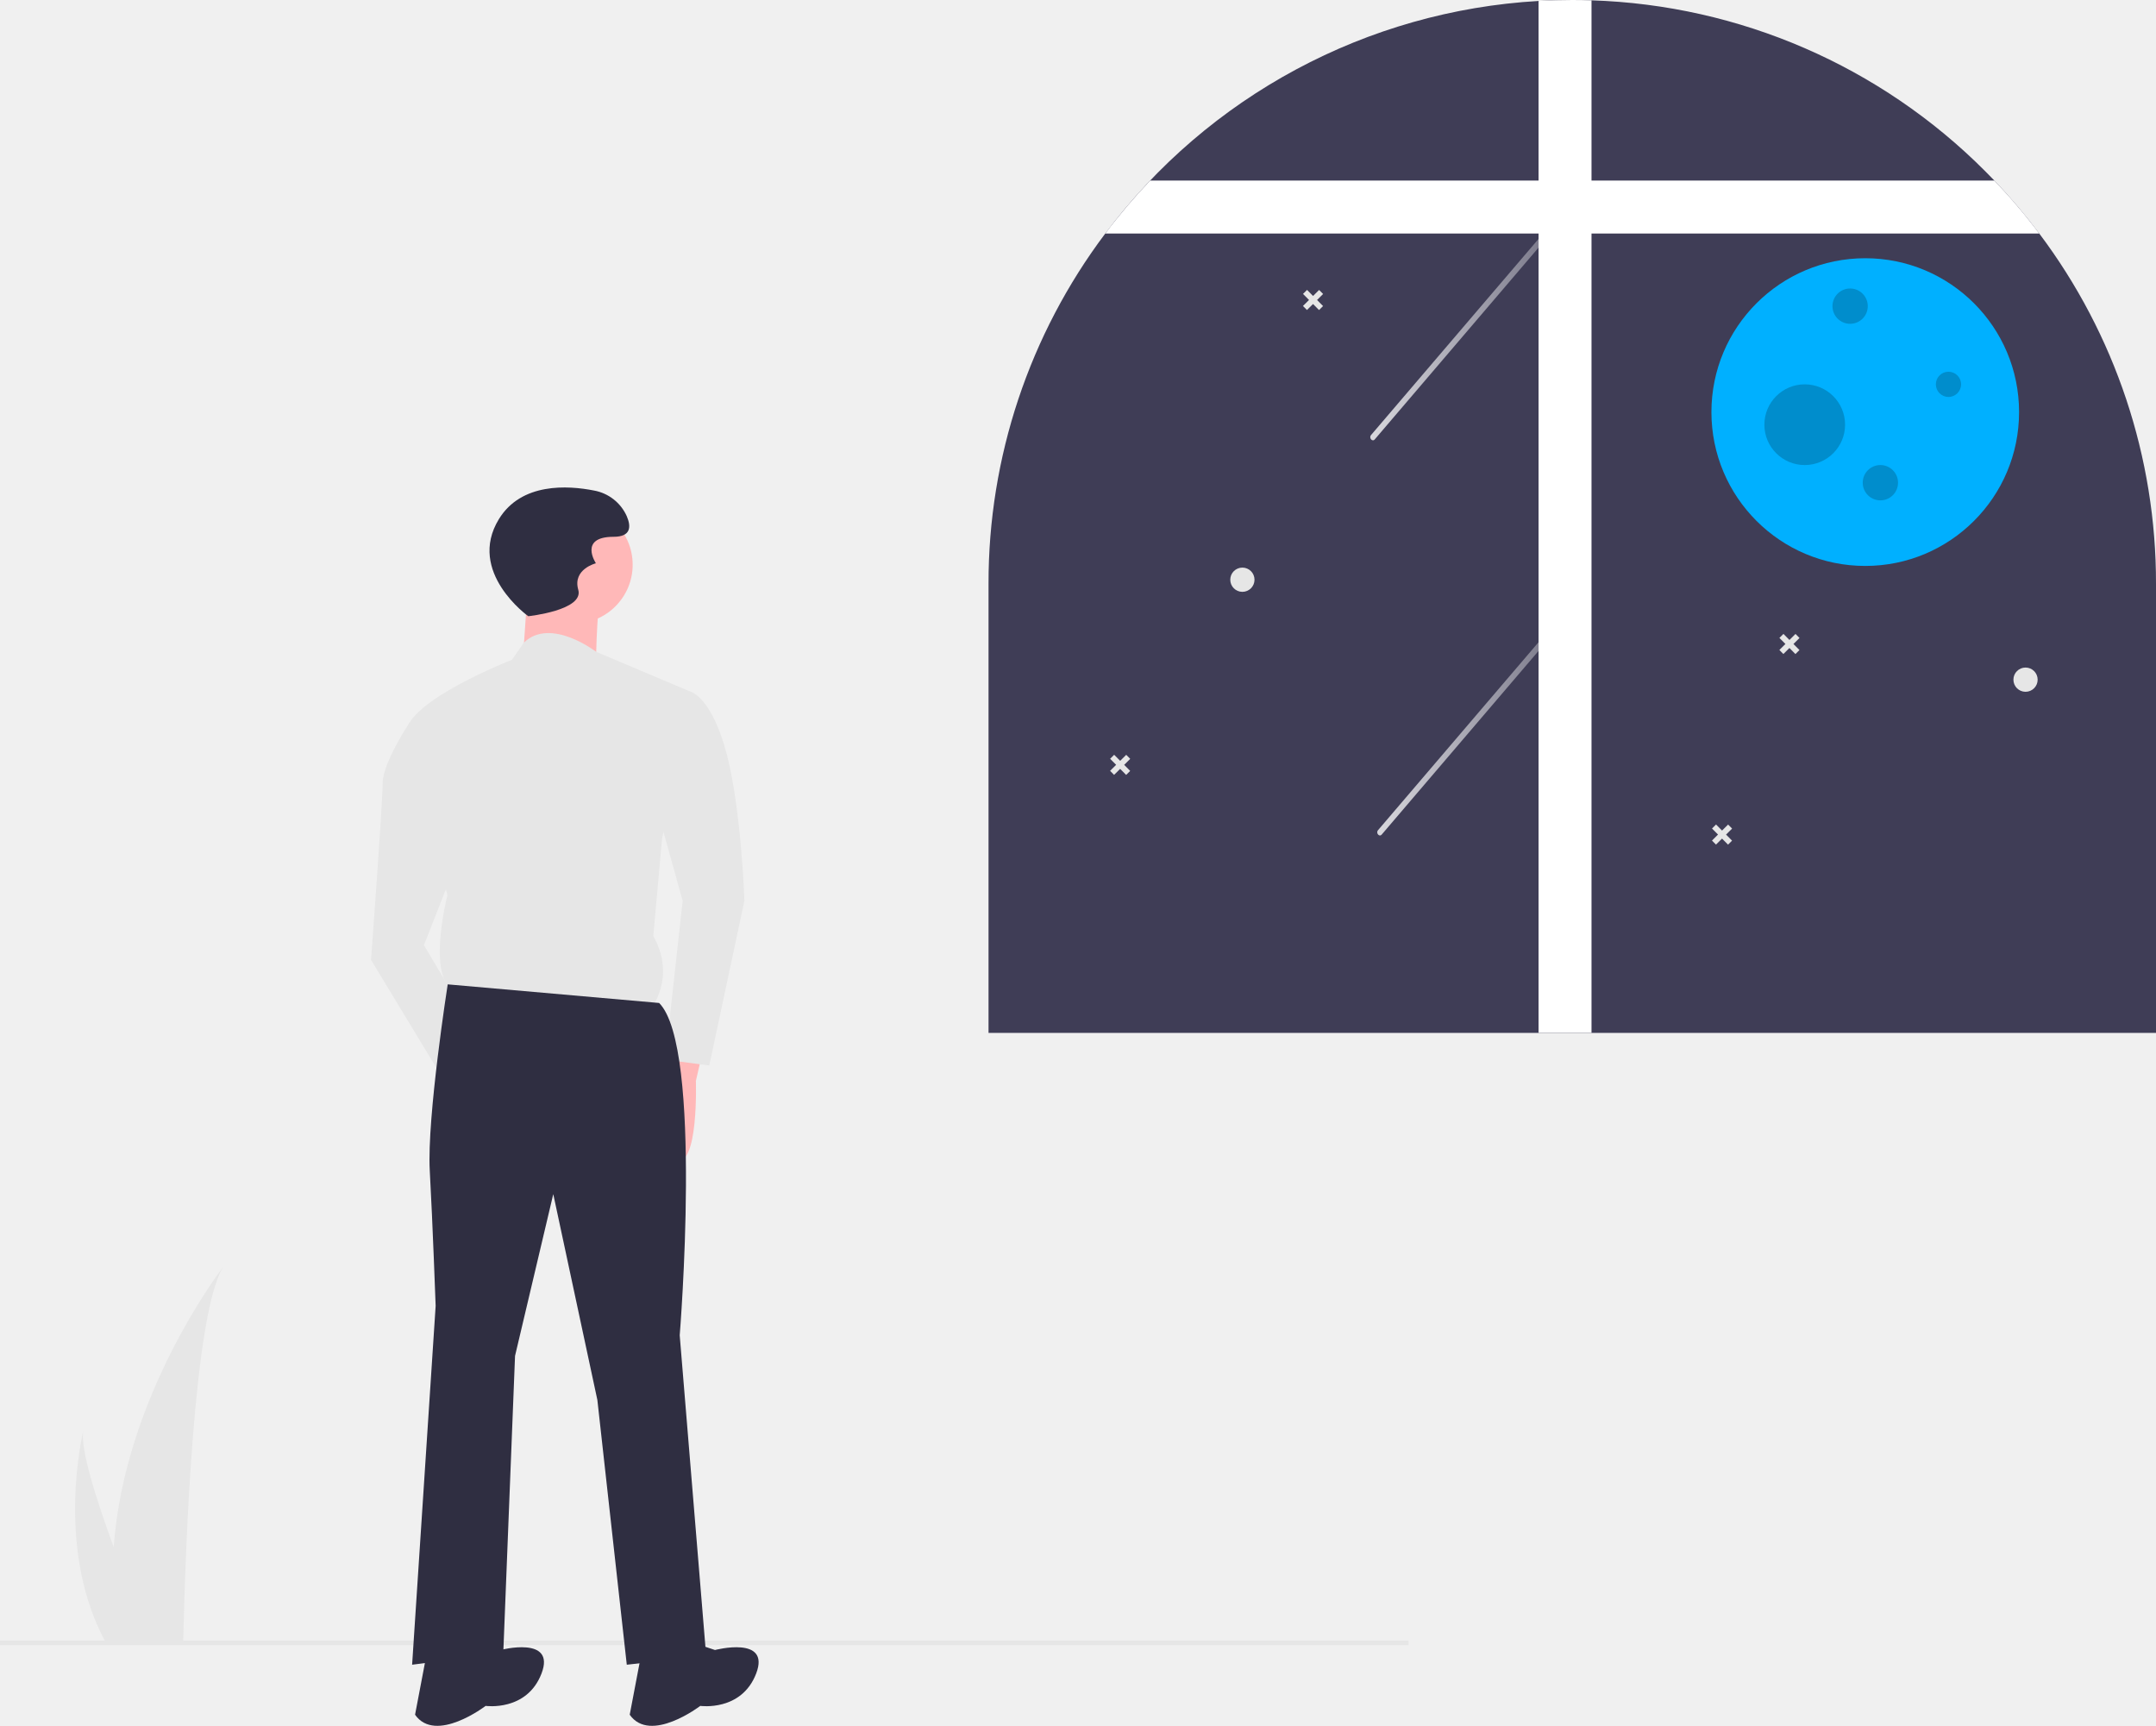
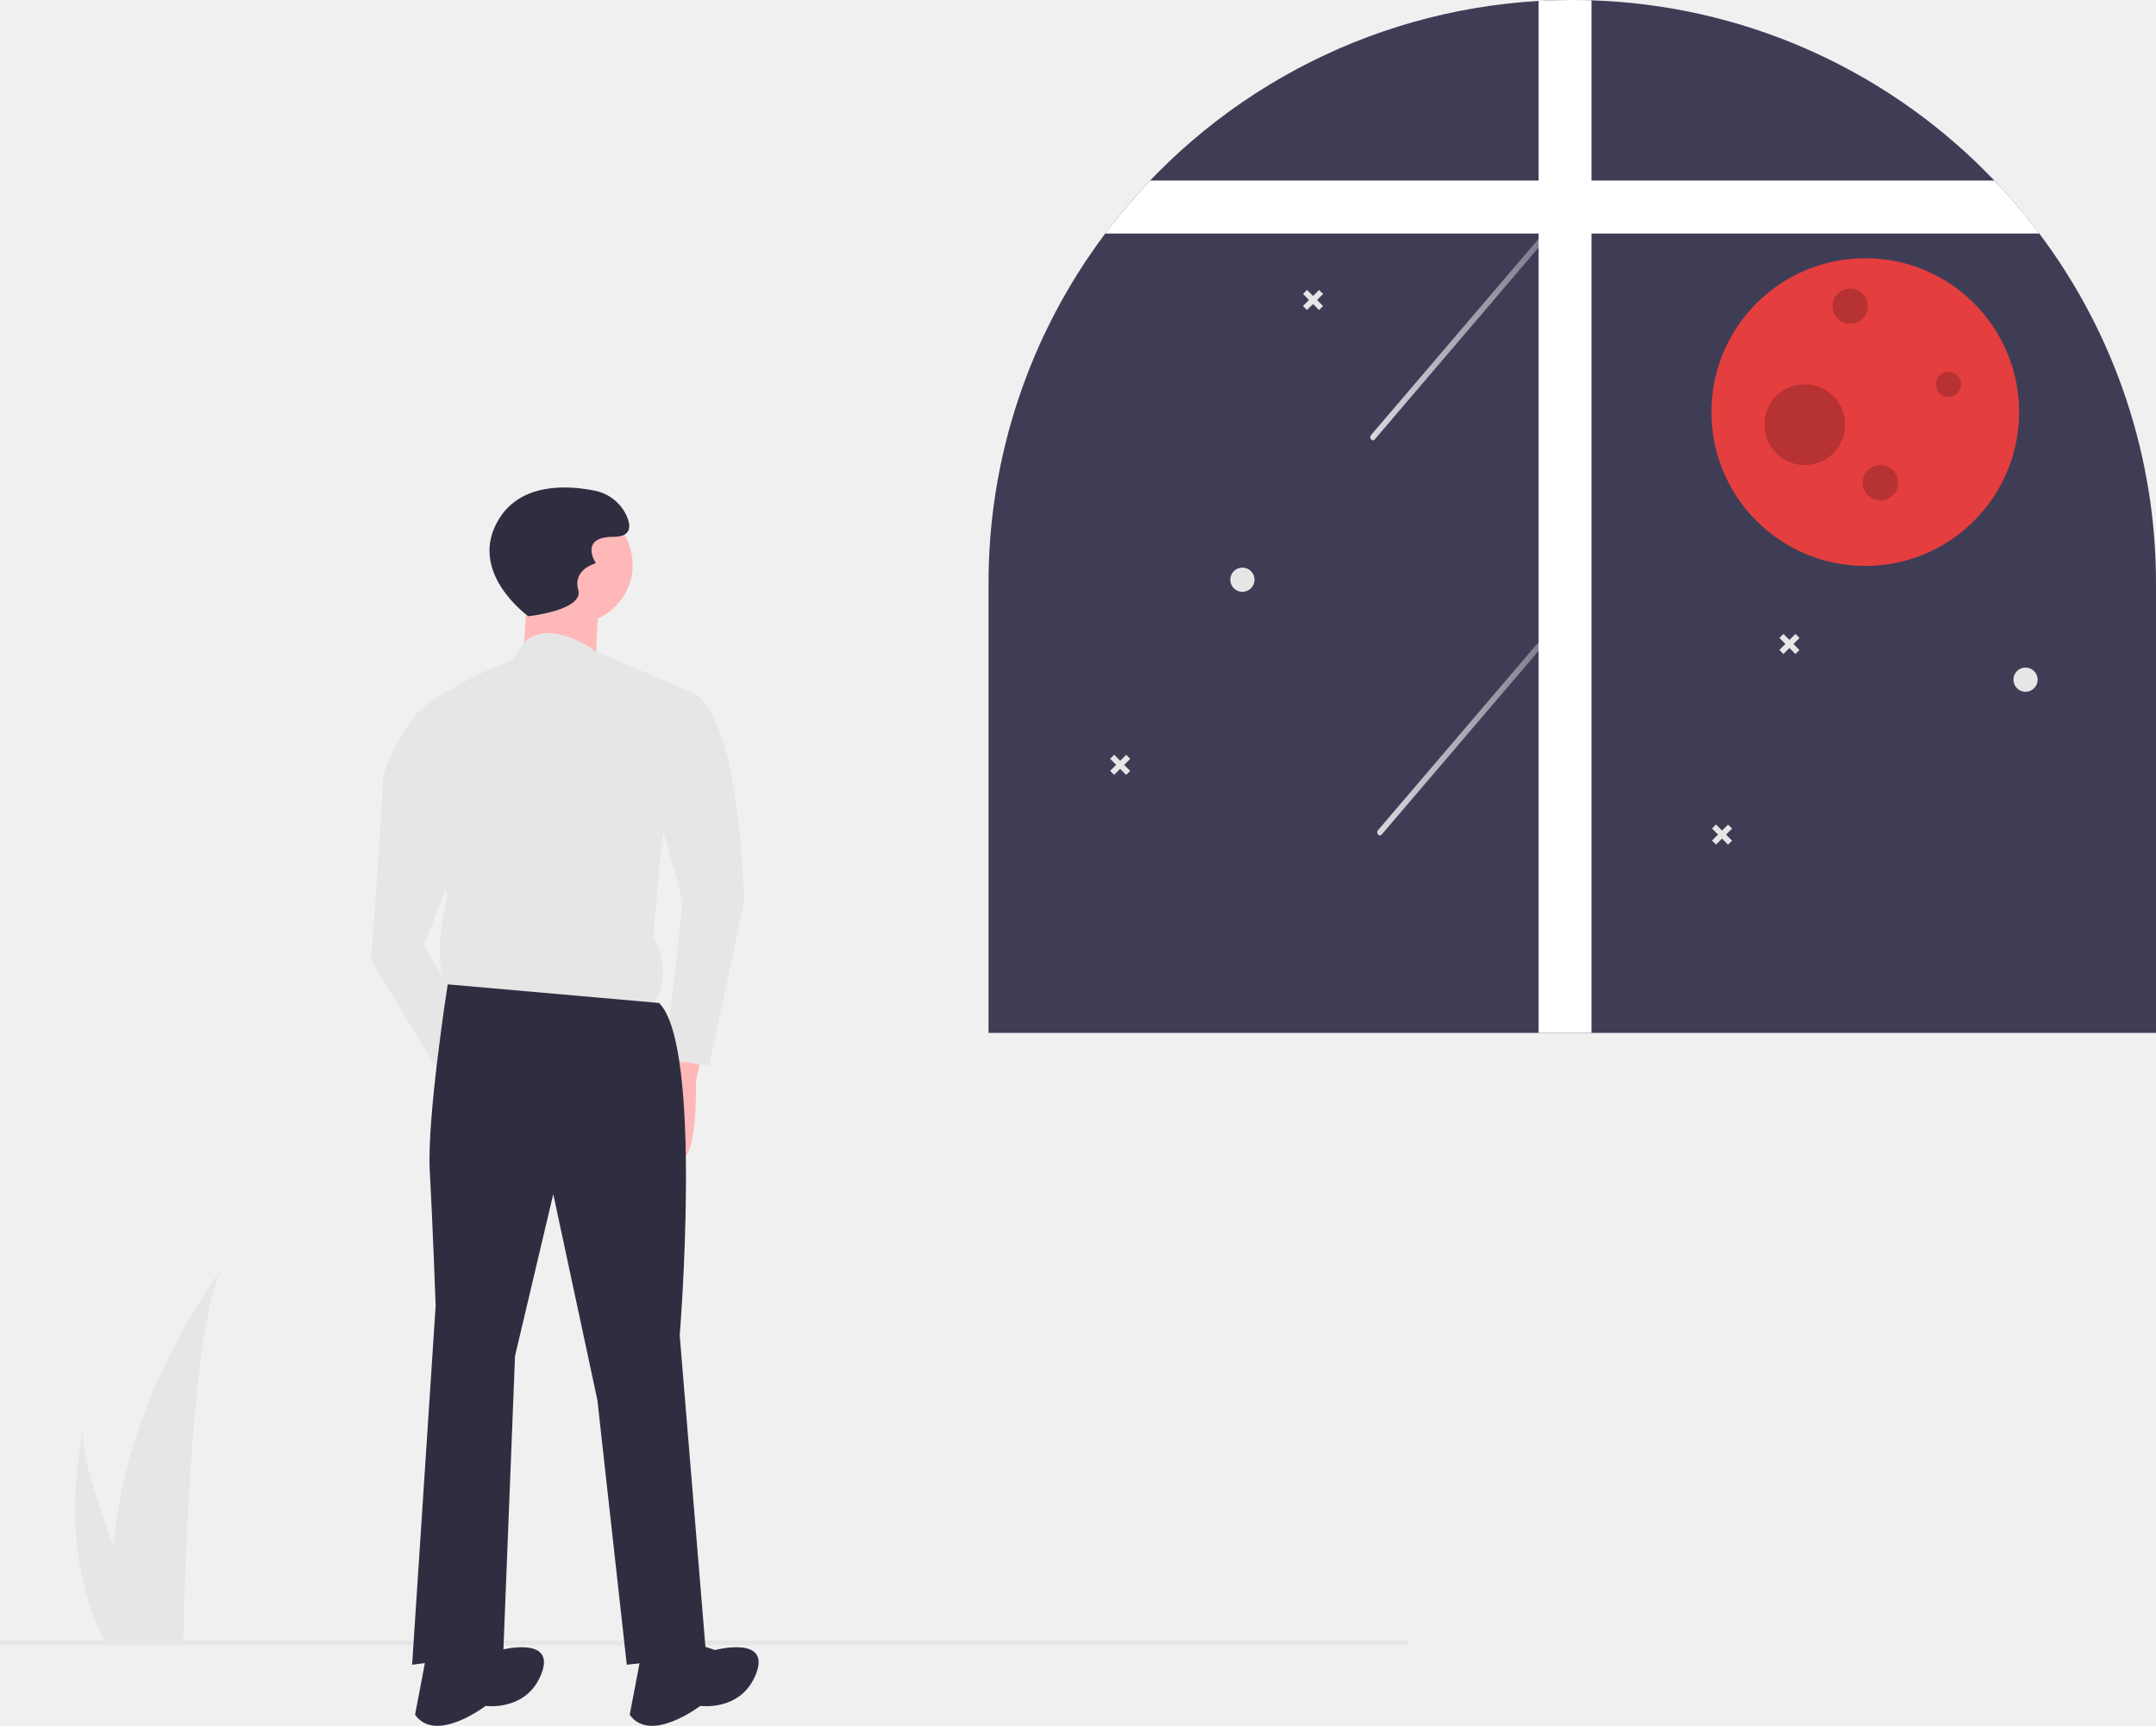
<svg xmlns="http://www.w3.org/2000/svg" xmlns:xlink="http://www.w3.org/1999/xlink" id="b775a045-a0f7-423c-8ece-7103af0a8d2a" data-name="Layer 1" width="927.76" height="742.508" viewBox="0 0 927.76 742.508">
  <defs>
    <linearGradient id="e4fa8566-8067-4800-bb45-fde9d0ef8fed" x1="728.763" y1="387.373" x2="815.573" y2="387.373" gradientUnits="userSpaceOnUse">
      <stop offset="0" stop-color="#fff" />
      <stop offset="1" stop-color="#fff" stop-opacity="0.3" />
    </linearGradient>
    <linearGradient id="aec9065a-fb64-4d23-a52d-034f51d95de1" x1="725.763" y1="217.373" x2="812.573" y2="217.373" xlink:href="#e4fa8566-8067-4800-bb45-fde9d0ef8fed" />
  </defs>
  <path d="M1063.88,329.939V523.119h-502.38V329.939a249.991,249.991,0,0,1,50.23-150.72,251.155,251.155,0,0,1,186.46-100.06q7.185-.42,14.5-.41c2.77,0,5.54.04,8.28.14a250.354,250.354,0,0,1,169.33,73.43c1.36,1.36,2.69,2.73,4.03,4.11a253.05,253.05,0,0,1,19.32,22.79A250.055,250.055,0,0,1,1063.88,329.939Z" transform="translate(-136.1201 -78.74589)" fill="#3f3d56" />
-   <circle cx="802.645" cy="177.292" r="66.193" fill="#00b0ff" />
+   <circle cx="802.645" cy="177.292" r="66.193" fill="#e53e3e" />
  <circle cx="796.134" cy="131.716" r="7.596" opacity="0.2" />
  <circle cx="809.156" cy="207.675" r="7.596" opacity="0.2" />
  <circle cx="838.454" cy="165.355" r="5.426" opacity="0.2" />
  <circle cx="776.602" cy="182.717" r="17.362" opacity="0.2" />
  <path d="M730.686,437.807l32.971-38.599,32.971-38.599,18.612-21.79c1.03-1.206-.559-3.086-1.589-1.881L780.679,375.538l-32.971,38.599L729.096,435.926c-1.03,1.206.559,3.086,1.589,1.881Z" transform="translate(-136.1201 -78.74589)" opacity="0.8" fill="url(#e4fa8566-8067-4800-bb45-fde9d0ef8fed)" />
  <path d="M727.686,267.807l32.971-38.599,32.971-38.599,18.612-21.79c1.03-1.206-.559-3.086-1.589-1.881L777.679,205.538l-32.971,38.599L726.096,265.926c-1.03,1.206.559,3.086,1.589,1.881Z" transform="translate(-136.1201 -78.74589)" opacity="0.8" fill="url(#aec9065a-fb64-4d23-a52d-034f51d95de1)" />
  <path d="M820.973,78.891V523.117H798.185V79.16q7.194-.419,14.502-.414C815.463,78.746,818.229,78.787,820.973,78.891Z" transform="translate(-136.1201 -78.74589)" fill="#fff" />
  <path d="M1013.648,179.221H611.725a251.945,251.945,0,0,1,19.318-22.788H994.33A251.945,251.945,0,0,1,1013.648,179.221Z" transform="translate(-136.1201 -78.74589)" fill="#fff" />
  <circle cx="871.619" cy="292.415" r="5.215" fill="#e6e6e6" />
  <circle cx="534.619" cy="249.415" r="5.215" fill="#e6e6e6" />
  <polygon points="772.631 272.745 770.028 275.331 767.442 272.727 765.707 274.451 768.292 277.054 765.689 279.64 767.412 281.375 770.016 278.79 772.601 281.393 774.337 279.669 771.751 277.066 774.354 274.481 772.631 272.745" fill="#e6e6e6" />
  <polygon points="484.631 324.745 482.028 327.331 479.442 324.727 477.707 326.451 480.292 329.054 477.689 331.64 479.412 333.375 482.016 330.79 484.601 333.393 486.337 331.669 483.751 329.066 486.354 326.481 484.631 324.745" fill="#e6e6e6" />
  <polygon points="743.631 354.745 741.028 357.331 738.442 354.727 736.707 356.451 739.292 359.054 736.689 361.64 738.412 363.375 741.016 360.79 743.601 363.393 745.337 361.669 742.751 359.066 745.354 356.481 743.631 354.745" fill="#e6e6e6" />
  <polygon points="567.631 124.745 565.028 127.331 562.442 124.727 560.707 126.451 563.292 129.054 560.689 131.64 562.412 133.375 565.016 130.79 567.601 133.393 569.337 131.669 566.751 129.066 569.354 126.481 567.631 124.745" fill="#e6e6e6" />
  <rect y="705.803" width="606.096" height="2" fill="#e6e6e6" />
  <path d="M232.544,623.31c-13.25,18.73-16.75,125.33-17.53,159.5-.02.77-.04,1.5-.05,2.19h-33.54c-.41-.73-.79-1.45-1.15-2.19-19.88-39.24-8.85-86.29-8.27-88.67-1.51,7.48,5.32,29.16,13.04,50.16C189.754,679.73,230.024,626.57,232.544,623.31Z" transform="translate(-136.1201 -78.74589)" fill="#e6e6e6" />
  <path d="M439.365,527.335,435.569,543.785s1.265,37.961-8.858,34.165-7.592-36.695-7.592-36.695l8.858-16.45Z" transform="translate(-136.1201 -78.74589)" fill="#ffb8b8" />
  <circle cx="246.937" cy="242.968" r="25.307" fill="#ffb8b8" />
  <path d="M363.444,328.674l-2.531,36.695,31.634,3.796s0-30.369,2.531-34.165S363.444,328.674,363.444,328.674Z" transform="translate(-136.1201 -78.74589)" fill="#ffb8b8" />
  <path d="M433.598,376.461l-40.991-17.317s-19.587-15.086-31.059-3.91l-5.149,7.375s-45.537,17.755-45.525,31.674l17.776,69.579s-10.089,39.235,5.098,41.752l82.255,7.52s11.376-13.929,1.238-31.635l3.76-41.76Z" transform="translate(-136.1201 -78.74589)" fill="#e6e6e6" />
  <path d="M405.761,377.751l27.837-1.29s8.86,2.523,15.208,26.559,7.647,63.261,7.647,63.261l-15.122,70.873-18.983-2.514,7.532-68.336-12.693-45.542Z" transform="translate(-136.1201 -78.74589)" fill="#e6e6e6" />
  <path d="M326.05,385.413,312.329,389.699s-11.567,17.247-11.56,26.104-4.995,75.926-4.995,75.926l32.947,54.382L338.821,519.53l-20.276-34.147,16.413-41.771Z" transform="translate(-136.1201 -78.74589)" fill="#e6e6e6" />
  <path d="M419.752,510.253l-90.975-8.004s-8.988,57.353-7.723,80.13S323.585,640.585,323.585,640.585L313.462,794.959l39.226-5.061,5.061-127.801,16.45-69.595,18.98,88.575,12.654,113.882,34.165-3.796L428.61,653.239S438.733,529.233,419.752,510.253Z" transform="translate(-136.1201 -78.74589)" fill="#2f2e41" />
  <path d="M432.406,784.836l11.388,3.796s24.042-6.327,17.715,10.123-24.042,13.919-24.042,13.919-21.511,16.45-30.369,3.796l5.061-26.573Z" transform="translate(-136.1201 -78.74589)" fill="#2f2e41" />
  <path d="M340.035,784.836l11.388,3.796s24.042-6.327,17.715,10.123-24.042,13.919-24.042,13.919S323.585,829.124,314.727,816.47l5.061-26.573Z" transform="translate(-136.1201 -78.74589)" fill="#2f2e41" />
  <path d="M363.444,343.858s-26.573-18.98-12.654-41.757c9.656-15.801,29.665-14.55,41.015-12.302a19.175,19.175,0,0,1,14.028,11.037c1.898,4.429,1.898,8.858-5.694,8.858-15.184,0-7.592,11.388-7.592,11.388s-10.123,2.531-7.592,11.388S363.444,343.858,363.444,343.858Z" transform="translate(-136.1201 -78.74589)" fill="#2f2e41" />
</svg>
